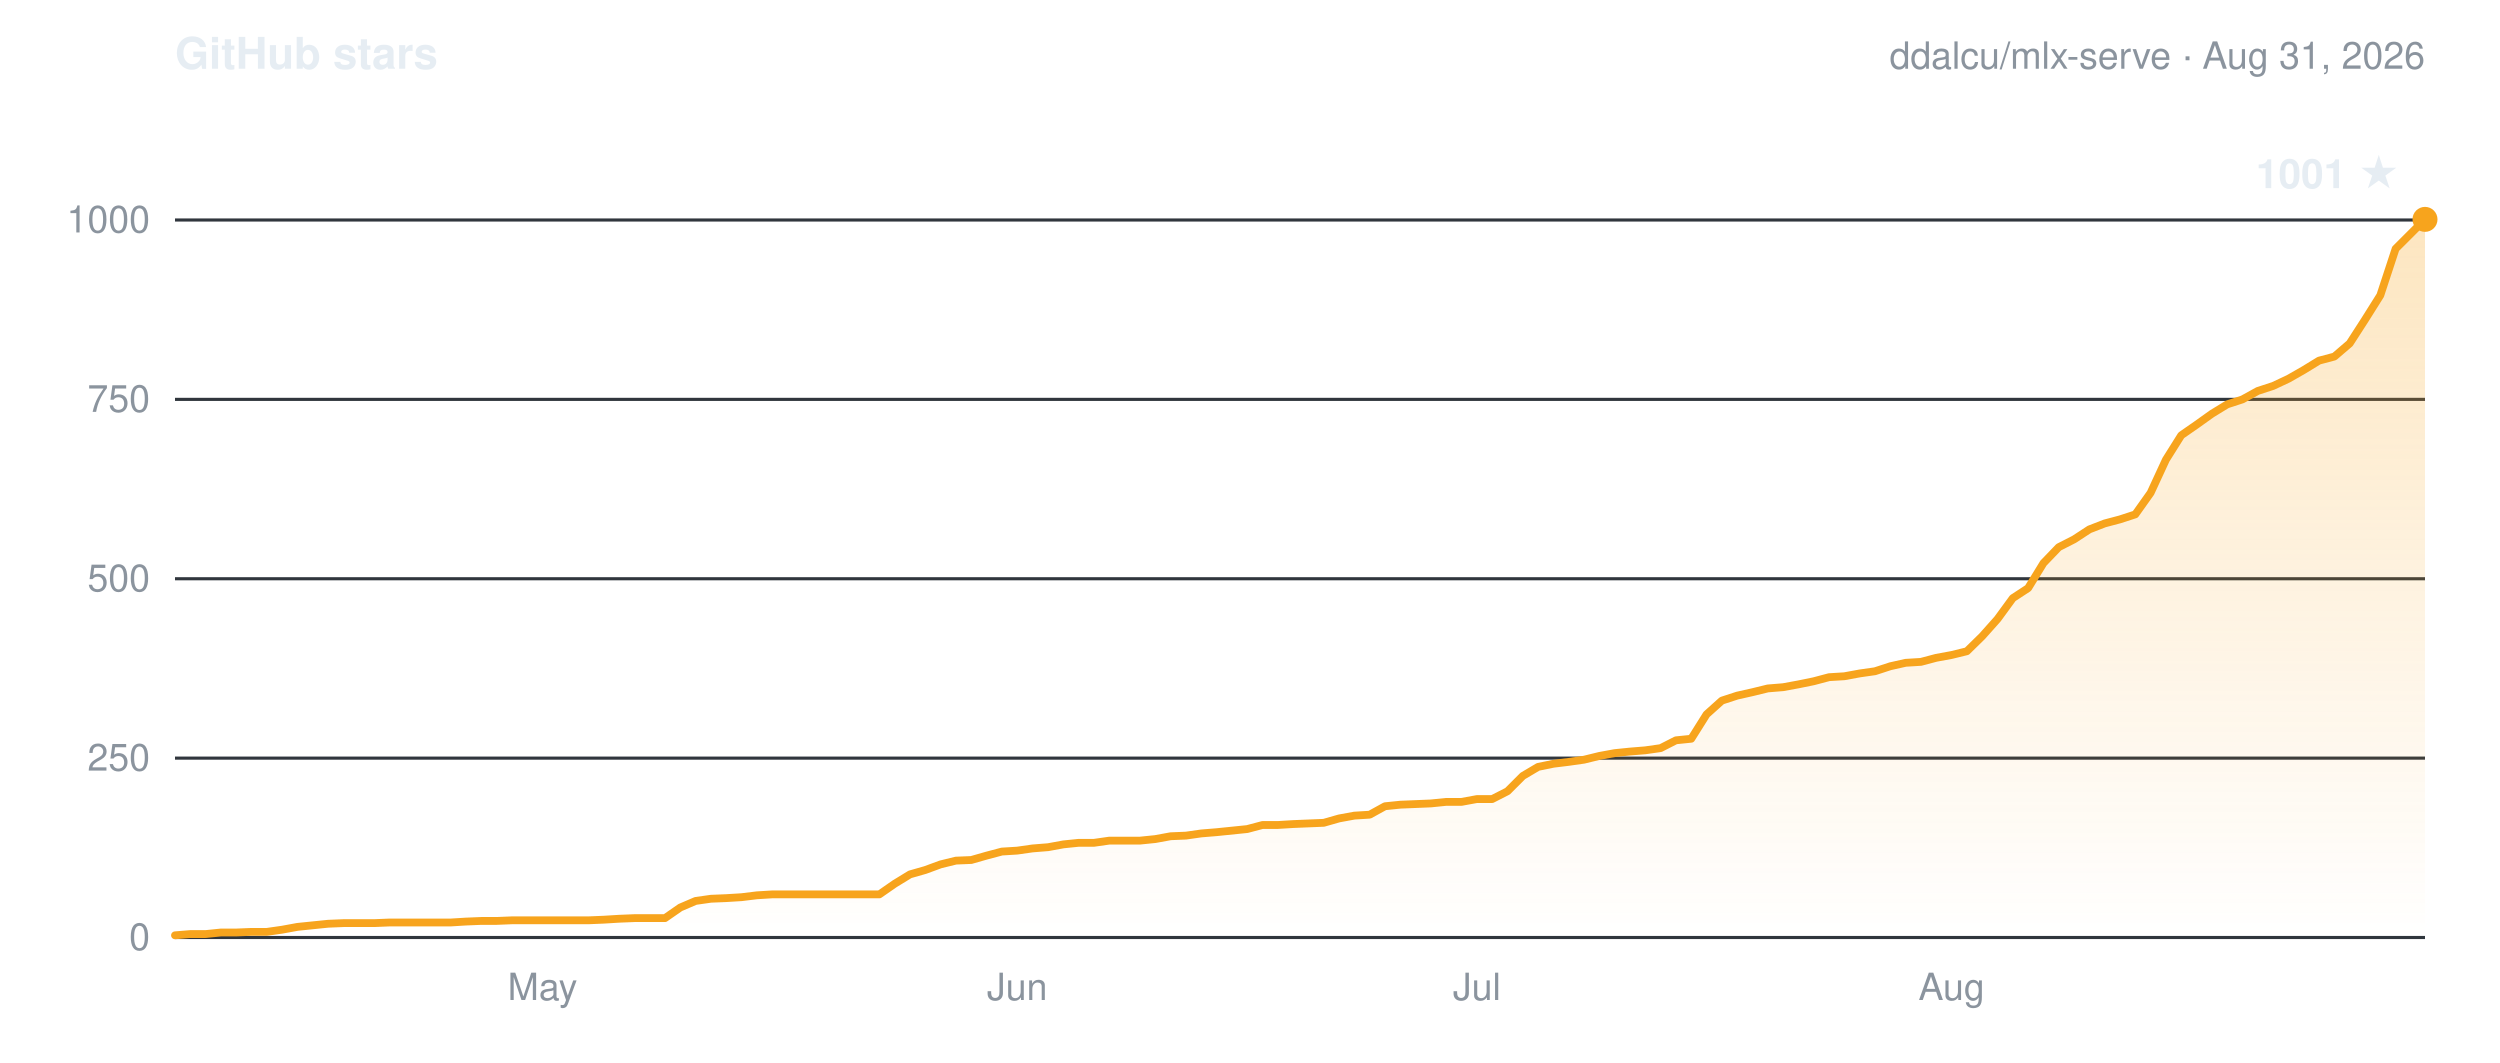
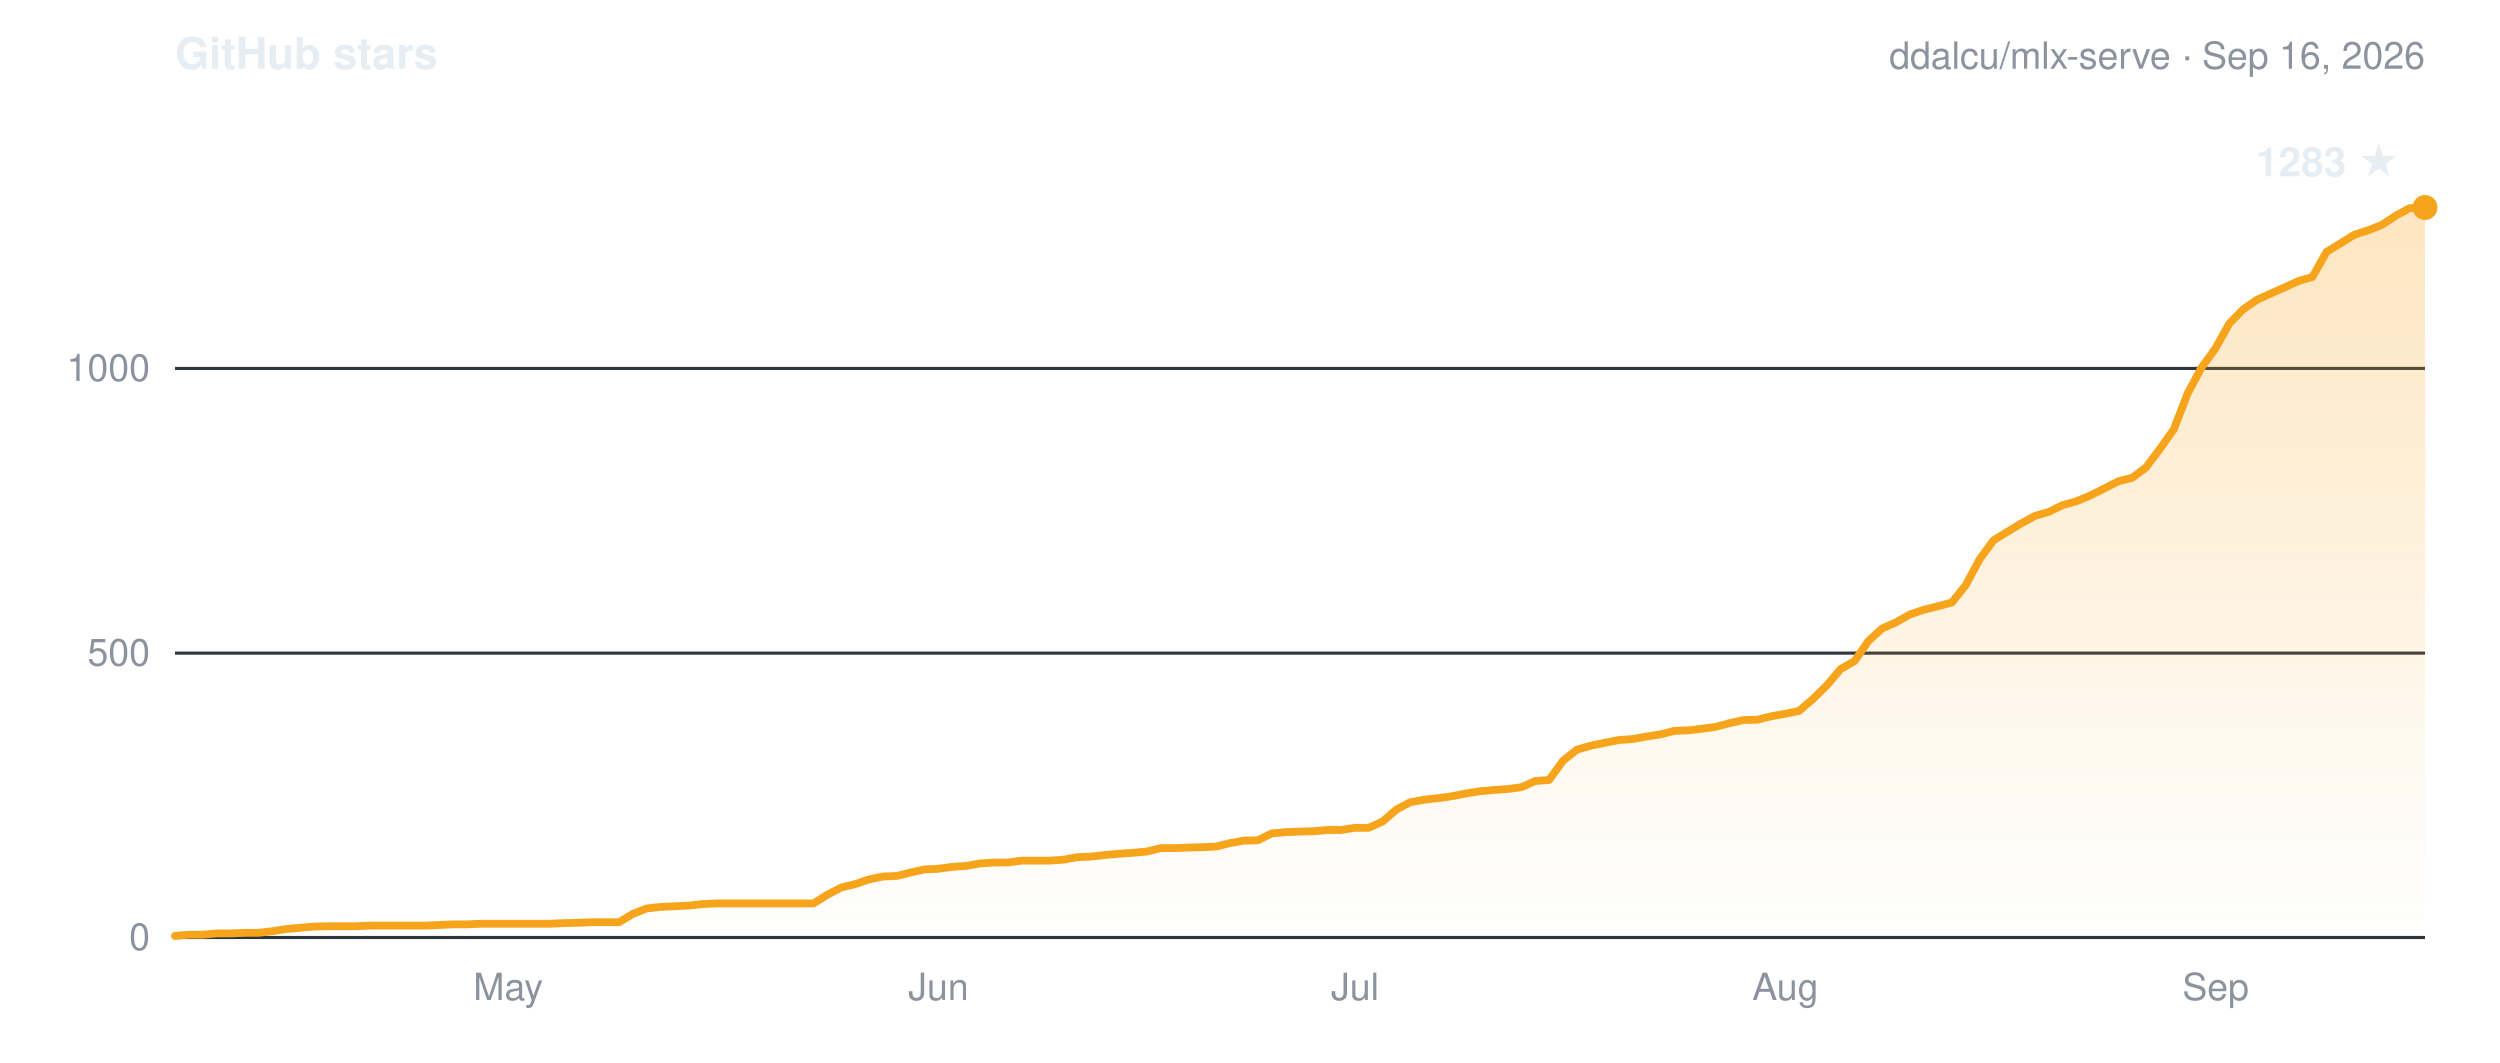
<svg xmlns="http://www.w3.org/2000/svg" viewBox="0 0 800 340" font-family="-apple-system,'Segoe UI',Helvetica,Arial,sans-serif">
  <defs>
    <linearGradient id="g" x1="0" y1="0" x2="0" y2="1">
      <stop offset="0" stop-color="#f7a41d" stop-opacity="0.28" />
      <stop offset="1" stop-color="#f7a41d" stop-opacity="0" />
    </linearGradient>
  </defs>
  <text x="56" y="22" font-size="14" font-weight="600" fill="#e6edf3">GitHub stars</text>
-   <text x="776" y="22" font-size="12" text-anchor="end" fill="#8b949e">ddalcu/mlx-serve · Aug 31, 2026</text>
+   <text x="776" y="22" font-size="12" text-anchor="end" fill="#8b949e">ddalcu/mlx-serve · Sep 16, 2026</text>
  <line x1="56" y1="300.0" x2="776" y2="300.0" stroke="#30363d" stroke-width="1" />
  <text x="48" y="304.0" font-size="12" text-anchor="end" fill="#8b949e">0</text>
-   <line x1="56" y1="242.6" x2="776" y2="242.6" stroke="#30363d" stroke-width="1" />
-   <text x="48" y="246.6" font-size="12" text-anchor="end" fill="#8b949e">250</text>
-   <line x1="56" y1="185.2" x2="776" y2="185.2" stroke="#30363d" stroke-width="1" />
-   <text x="48" y="189.2" font-size="12" text-anchor="end" fill="#8b949e">500</text>
-   <line x1="56" y1="127.8" x2="776" y2="127.8" stroke="#30363d" stroke-width="1" />
-   <text x="48" y="131.8" font-size="12" text-anchor="end" fill="#8b949e">750</text>
-   <line x1="56" y1="70.4" x2="776" y2="70.4" stroke="#30363d" stroke-width="1" />
-   <text x="48" y="74.4" font-size="12" text-anchor="end" fill="#8b949e">1000</text>
-   <text x="173.6" y="320" font-size="12" text-anchor="middle" fill="#8b949e">May</text>
-   <text x="325.5" y="320" font-size="12" text-anchor="middle" fill="#8b949e">Jun</text>
-   <text x="472.6" y="320" font-size="12" text-anchor="middle" fill="#8b949e">Jul</text>
-   <text x="624.5" y="320" font-size="12" text-anchor="middle" fill="#8b949e">Aug</text>
-   <polygon points="56,300.0 56.0,299.3 60.9,298.9 65.8,298.9 70.7,298.4 75.6,298.4 80.5,298.2 85.4,298.2 90.3,297.5 95.2,296.6 100.1,296.1 105.0,295.6 109.9,295.4 114.8,295.4 119.7,295.4 124.6,295.2 129.5,295.2 134.4,295.2 139.3,295.2 144.2,295.2 149.1,294.9 154.0,294.7 158.9,294.7 163.8,294.5 168.7,294.5 173.6,294.5 178.5,294.5 183.4,294.5 188.3,294.5 193.2,294.3 198.1,294.0 203.0,293.8 207.9,293.8 212.8,293.8 217.7,290.4 222.6,288.3 227.5,287.6 232.4,287.4 237.3,287.1 242.2,286.5 247.1,286.2 252.0,286.2 256.9,286.2 261.8,286.2 266.7,286.2 271.6,286.2 276.5,286.2 281.4,286.2 286.3,282.8 291.2,279.8 296.1,278.4 301.0,276.6 305.9,275.4 310.8,275.2 315.7,273.8 320.6,272.5 325.5,272.2 330.4,271.5 335.4,271.1 340.3,270.2 345.2,269.7 350.1,269.7 355.0,269.0 359.9,269.0 364.8,269.0 369.7,268.5 374.6,267.6 379.5,267.4 384.4,266.7 389.3,266.3 394.2,265.8 399.1,265.3 404.0,264.0 408.9,264.0 413.8,263.7 418.7,263.5 423.6,263.3 428.5,261.9 433.4,261.0 438.3,260.7 443.2,258.0 448.1,257.5 453.0,257.3 457.9,257.1 462.8,256.6 467.7,256.6 472.6,255.7 477.5,255.7 482.4,253.2 487.3,248.3 492.2,245.4 497.1,244.4 502.0,243.8 506.9,243.1 511.8,241.9 516.7,241.0 521.6,240.5 526.5,240.1 531.4,239.4 536.3,236.9 541.2,236.4 546.1,228.6 551.0,224.2 555.9,222.6 560.8,221.5 565.7,220.3 570.6,219.9 575.5,219.0 580.4,218.0 585.3,216.7 590.2,216.4 595.1,215.5 600.0,214.8 604.9,213.2 609.8,212.1 614.7,211.8 619.6,210.5 624.5,209.6 629.4,208.4 634.3,203.6 639.2,198.1 644.1,191.4 649.0,188.2 653.9,180.2 658.8,175.1 663.7,172.6 668.6,169.4 673.5,167.5 678.4,166.2 683.3,164.6 688.2,157.7 693.1,147.1 698.0,139.3 702.9,135.9 707.8,132.4 712.7,129.4 717.6,127.8 722.5,125.1 727.4,123.5 732.3,121.2 737.2,118.4 742.1,115.4 747.0,114.1 751.9,109.9 756.8,102.3 761.7,94.5 766.6,79.6 776.0,70.2 776.0,300.0" fill="url(#g)" />
-   <polyline points="56.0,299.3 60.9,298.9 65.8,298.9 70.7,298.4 75.6,298.4 80.5,298.2 85.4,298.2 90.3,297.5 95.2,296.6 100.1,296.1 105.0,295.6 109.9,295.4 114.8,295.4 119.7,295.4 124.6,295.2 129.5,295.2 134.4,295.2 139.3,295.2 144.2,295.2 149.1,294.9 154.0,294.7 158.9,294.7 163.8,294.5 168.7,294.5 173.6,294.5 178.5,294.5 183.4,294.5 188.3,294.5 193.2,294.3 198.1,294.0 203.0,293.8 207.9,293.8 212.8,293.8 217.7,290.4 222.6,288.3 227.5,287.6 232.4,287.4 237.3,287.1 242.2,286.5 247.1,286.2 252.0,286.2 256.9,286.2 261.8,286.2 266.7,286.2 271.6,286.2 276.5,286.2 281.4,286.2 286.3,282.8 291.2,279.8 296.1,278.4 301.0,276.6 305.9,275.4 310.8,275.2 315.7,273.8 320.6,272.5 325.5,272.2 330.4,271.5 335.4,271.1 340.3,270.2 345.2,269.7 350.1,269.7 355.0,269.0 359.9,269.0 364.8,269.0 369.7,268.5 374.6,267.6 379.5,267.4 384.4,266.7 389.3,266.3 394.2,265.8 399.1,265.3 404.0,264.0 408.9,264.0 413.8,263.7 418.7,263.5 423.6,263.3 428.5,261.9 433.4,261.0 438.3,260.7 443.2,258.0 448.1,257.5 453.0,257.3 457.9,257.1 462.8,256.6 467.7,256.6 472.6,255.7 477.5,255.7 482.4,253.2 487.3,248.3 492.2,245.4 497.1,244.4 502.0,243.8 506.9,243.1 511.8,241.9 516.7,241.0 521.6,240.5 526.5,240.1 531.4,239.4 536.3,236.9 541.2,236.4 546.1,228.6 551.0,224.2 555.9,222.6 560.8,221.5 565.7,220.3 570.6,219.9 575.5,219.0 580.4,218.0 585.3,216.7 590.2,216.4 595.1,215.5 600.0,214.8 604.9,213.2 609.8,212.1 614.7,211.8 619.6,210.5 624.5,209.6 629.4,208.4 634.3,203.6 639.2,198.1 644.1,191.4 649.0,188.2 653.9,180.2 658.8,175.1 663.7,172.6 668.6,169.4 673.5,167.5 678.4,166.2 683.3,164.6 688.2,157.7 693.1,147.1 698.0,139.3 702.9,135.9 707.8,132.4 712.7,129.4 717.6,127.8 722.5,125.1 727.4,123.5 732.3,121.2 737.2,118.4 742.1,115.4 747.0,114.1 751.9,109.9 756.8,102.3 761.7,94.5 766.6,79.6 776.0,70.2" fill="none" stroke="#f7a41d" stroke-width="2.5" stroke-linejoin="round" stroke-linecap="round" />
-   <circle cx="776.0" cy="70.2" r="4" fill="#f7a41d" />
-   <text x="768.0" y="60.2" font-size="13" font-weight="600" text-anchor="end" fill="#e6edf3">1001 ★</text>
+   <line x1="56" y1="209.0" x2="776" y2="209.0" stroke="#30363d" stroke-width="1" />
+   <text x="48" y="213.0" font-size="12" text-anchor="end" fill="#8b949e">500</text>
+   <line x1="56" y1="117.9" x2="776" y2="117.9" stroke="#30363d" stroke-width="1" />
+   <text x="48" y="121.9" font-size="12" text-anchor="end" fill="#8b949e">1000</text>
+   <text x="162.6" y="320" font-size="12" text-anchor="middle" fill="#8b949e">May</text>
+   <text x="300.3" y="320" font-size="12" text-anchor="middle" fill="#8b949e">Jun</text>
+   <text x="433.6" y="320" font-size="12" text-anchor="middle" fill="#8b949e">Jul</text>
+   <text x="571.3" y="320" font-size="12" text-anchor="middle" fill="#8b949e">Aug</text>
+   <text x="709.0" y="320" font-size="12" text-anchor="middle" fill="#8b949e">Sep</text>
+   <polygon points="56,300.0 56.0,299.5 60.4,299.1 64.9,299.1 69.3,298.7 73.8,298.7 78.2,298.5 82.7,298.5 87.1,298.0 91.5,297.3 96.0,296.9 100.4,296.5 104.9,296.4 109.3,296.4 113.7,296.4 118.2,296.2 122.6,296.2 127.1,296.2 131.5,296.2 136.0,296.2 140.4,296.0 144.8,295.8 149.3,295.8 153.7,295.6 158.2,295.6 162.6,295.6 167.0,295.6 171.5,295.6 175.9,295.6 180.4,295.4 184.8,295.3 189.3,295.1 193.7,295.1 198.1,295.1 202.6,292.4 207.0,290.7 211.5,290.2 215.9,290.0 220.3,289.8 224.8,289.3 229.2,289.1 233.7,289.1 238.1,289.1 242.6,289.1 247.0,289.1 251.4,289.1 255.9,289.1 260.3,289.1 264.8,286.3 269.2,284.0 273.7,282.9 278.1,281.4 282.5,280.5 287.0,280.3 291.4,279.2 295.9,278.2 300.3,278.0 304.7,277.4 309.2,277.1 313.6,276.3 318.1,276.0 322.5,276.0 327.0,275.4 331.4,275.4 335.8,275.4 340.3,275.1 344.7,274.3 349.2,274.1 353.6,273.6 358.0,273.2 362.5,272.9 366.9,272.5 371.4,271.4 375.8,271.4 380.3,271.2 384.7,271.1 389.1,270.9 393.6,269.8 398.0,269.0 402.5,268.9 406.9,266.7 411.3,266.3 415.8,266.1 420.2,266.0 424.7,265.6 429.1,265.6 433.6,264.9 438.0,264.9 442.4,262.9 446.9,259.0 451.3,256.7 455.8,255.9 460.2,255.4 464.6,254.8 469.1,253.9 473.5,253.2 478.0,252.8 482.4,252.5 486.9,251.9 491.3,249.9 495.7,249.6 500.2,243.4 504.6,239.9 509.1,238.6 513.5,237.7 518.0,236.8 522.4,236.5 526.8,235.7 531.3,235.0 535.7,233.9 540.2,233.7 544.6,233.2 549.0,232.6 553.5,231.4 557.9,230.4 562.4,230.3 566.8,229.2 571.3,228.4 575.7,227.5 580.1,223.7 584.6,219.3 589.0,214.1 593.5,211.5 597.9,205.1 602.3,201.1 606.8,199.1 611.2,196.6 615.7,195.1 620.1,194.0 624.6,192.8 629.0,187.3 633.4,179.1 637.9,172.9 642.3,170.2 646.8,167.5 651.2,165.1 655.6,163.8 660.1,161.6 664.5,160.4 669.0,158.5 673.4,156.3 677.9,154.0 682.3,152.9 686.7,149.6 691.2,143.6 695.6,137.4 700.1,125.8 704.5,117.6 709.0,111.4 713.4,103.5 717.8,99.0 722.3,95.9 726.7,93.9 731.2,91.9 735.6,89.9 740.0,88.6 744.5,80.6 748.9,77.9 753.4,75.1 757.8,73.7 762.3,71.9 766.7,69.0 771.1,66.6 776.0,66.4 776.0,300.0" fill="url(#g)" />
+   <polyline points="56.0,299.5 60.4,299.1 64.9,299.1 69.3,298.7 73.8,298.7 78.2,298.5 82.7,298.5 87.1,298.0 91.5,297.3 96.0,296.9 100.4,296.5 104.9,296.4 109.3,296.4 113.7,296.4 118.2,296.2 122.6,296.2 127.1,296.2 131.5,296.2 136.0,296.2 140.4,296.0 144.8,295.8 149.3,295.8 153.7,295.6 158.2,295.6 162.6,295.6 167.0,295.6 171.5,295.6 175.9,295.6 180.4,295.4 184.8,295.3 189.3,295.1 193.7,295.1 198.1,295.1 202.6,292.4 207.0,290.7 211.5,290.2 215.9,290.0 220.3,289.8 224.8,289.3 229.2,289.1 233.7,289.1 238.1,289.1 242.6,289.1 247.0,289.1 251.4,289.1 255.9,289.1 260.3,289.1 264.8,286.3 269.2,284.0 273.7,282.9 278.1,281.4 282.5,280.5 287.0,280.3 291.4,279.2 295.9,278.2 300.3,278.0 304.7,277.4 309.2,277.1 313.6,276.3 318.1,276.0 322.5,276.0 327.0,275.4 331.4,275.4 335.8,275.4 340.3,275.1 344.7,274.3 349.2,274.1 353.6,273.6 358.0,273.2 362.5,272.9 366.9,272.5 371.4,271.4 375.8,271.4 380.3,271.2 384.7,271.1 389.1,270.9 393.6,269.8 398.0,269.0 402.5,268.9 406.9,266.7 411.3,266.3 415.8,266.1 420.2,266.0 424.7,265.6 429.1,265.6 433.6,264.9 438.0,264.9 442.4,262.9 446.9,259.0 451.3,256.7 455.8,255.9 460.2,255.4 464.6,254.8 469.1,253.9 473.5,253.2 478.0,252.8 482.4,252.5 486.9,251.9 491.3,249.9 495.7,249.6 500.2,243.4 504.6,239.9 509.1,238.6 513.5,237.7 518.0,236.8 522.4,236.5 526.8,235.7 531.3,235.0 535.7,233.9 540.2,233.7 544.6,233.2 549.0,232.6 553.5,231.4 557.9,230.4 562.4,230.3 566.8,229.2 571.3,228.4 575.7,227.5 580.1,223.7 584.6,219.3 589.0,214.1 593.5,211.5 597.9,205.1 602.3,201.1 606.8,199.1 611.2,196.6 615.7,195.1 620.1,194.0 624.6,192.8 629.0,187.3 633.4,179.1 637.9,172.9 642.3,170.2 646.8,167.5 651.2,165.1 655.6,163.8 660.1,161.6 664.5,160.4 669.0,158.5 673.4,156.3 677.9,154.0 682.3,152.9 686.7,149.6 691.2,143.6 695.6,137.4 700.1,125.8 704.5,117.6 709.0,111.4 713.4,103.5 717.8,99.0 722.3,95.9 726.7,93.9 731.2,91.9 735.6,89.9 740.0,88.6 744.5,80.6 748.9,77.9 753.4,75.1 757.8,73.7 762.3,71.9 766.7,69.0 771.1,66.6 776.0,66.4" fill="none" stroke="#f7a41d" stroke-width="2.5" stroke-linejoin="round" stroke-linecap="round" />
+   <circle cx="776.0" cy="66.4" r="4" fill="#f7a41d" />
+   <text x="768.0" y="56.4" font-size="13" font-weight="600" text-anchor="end" fill="#e6edf3">1283 ★</text>
</svg>
